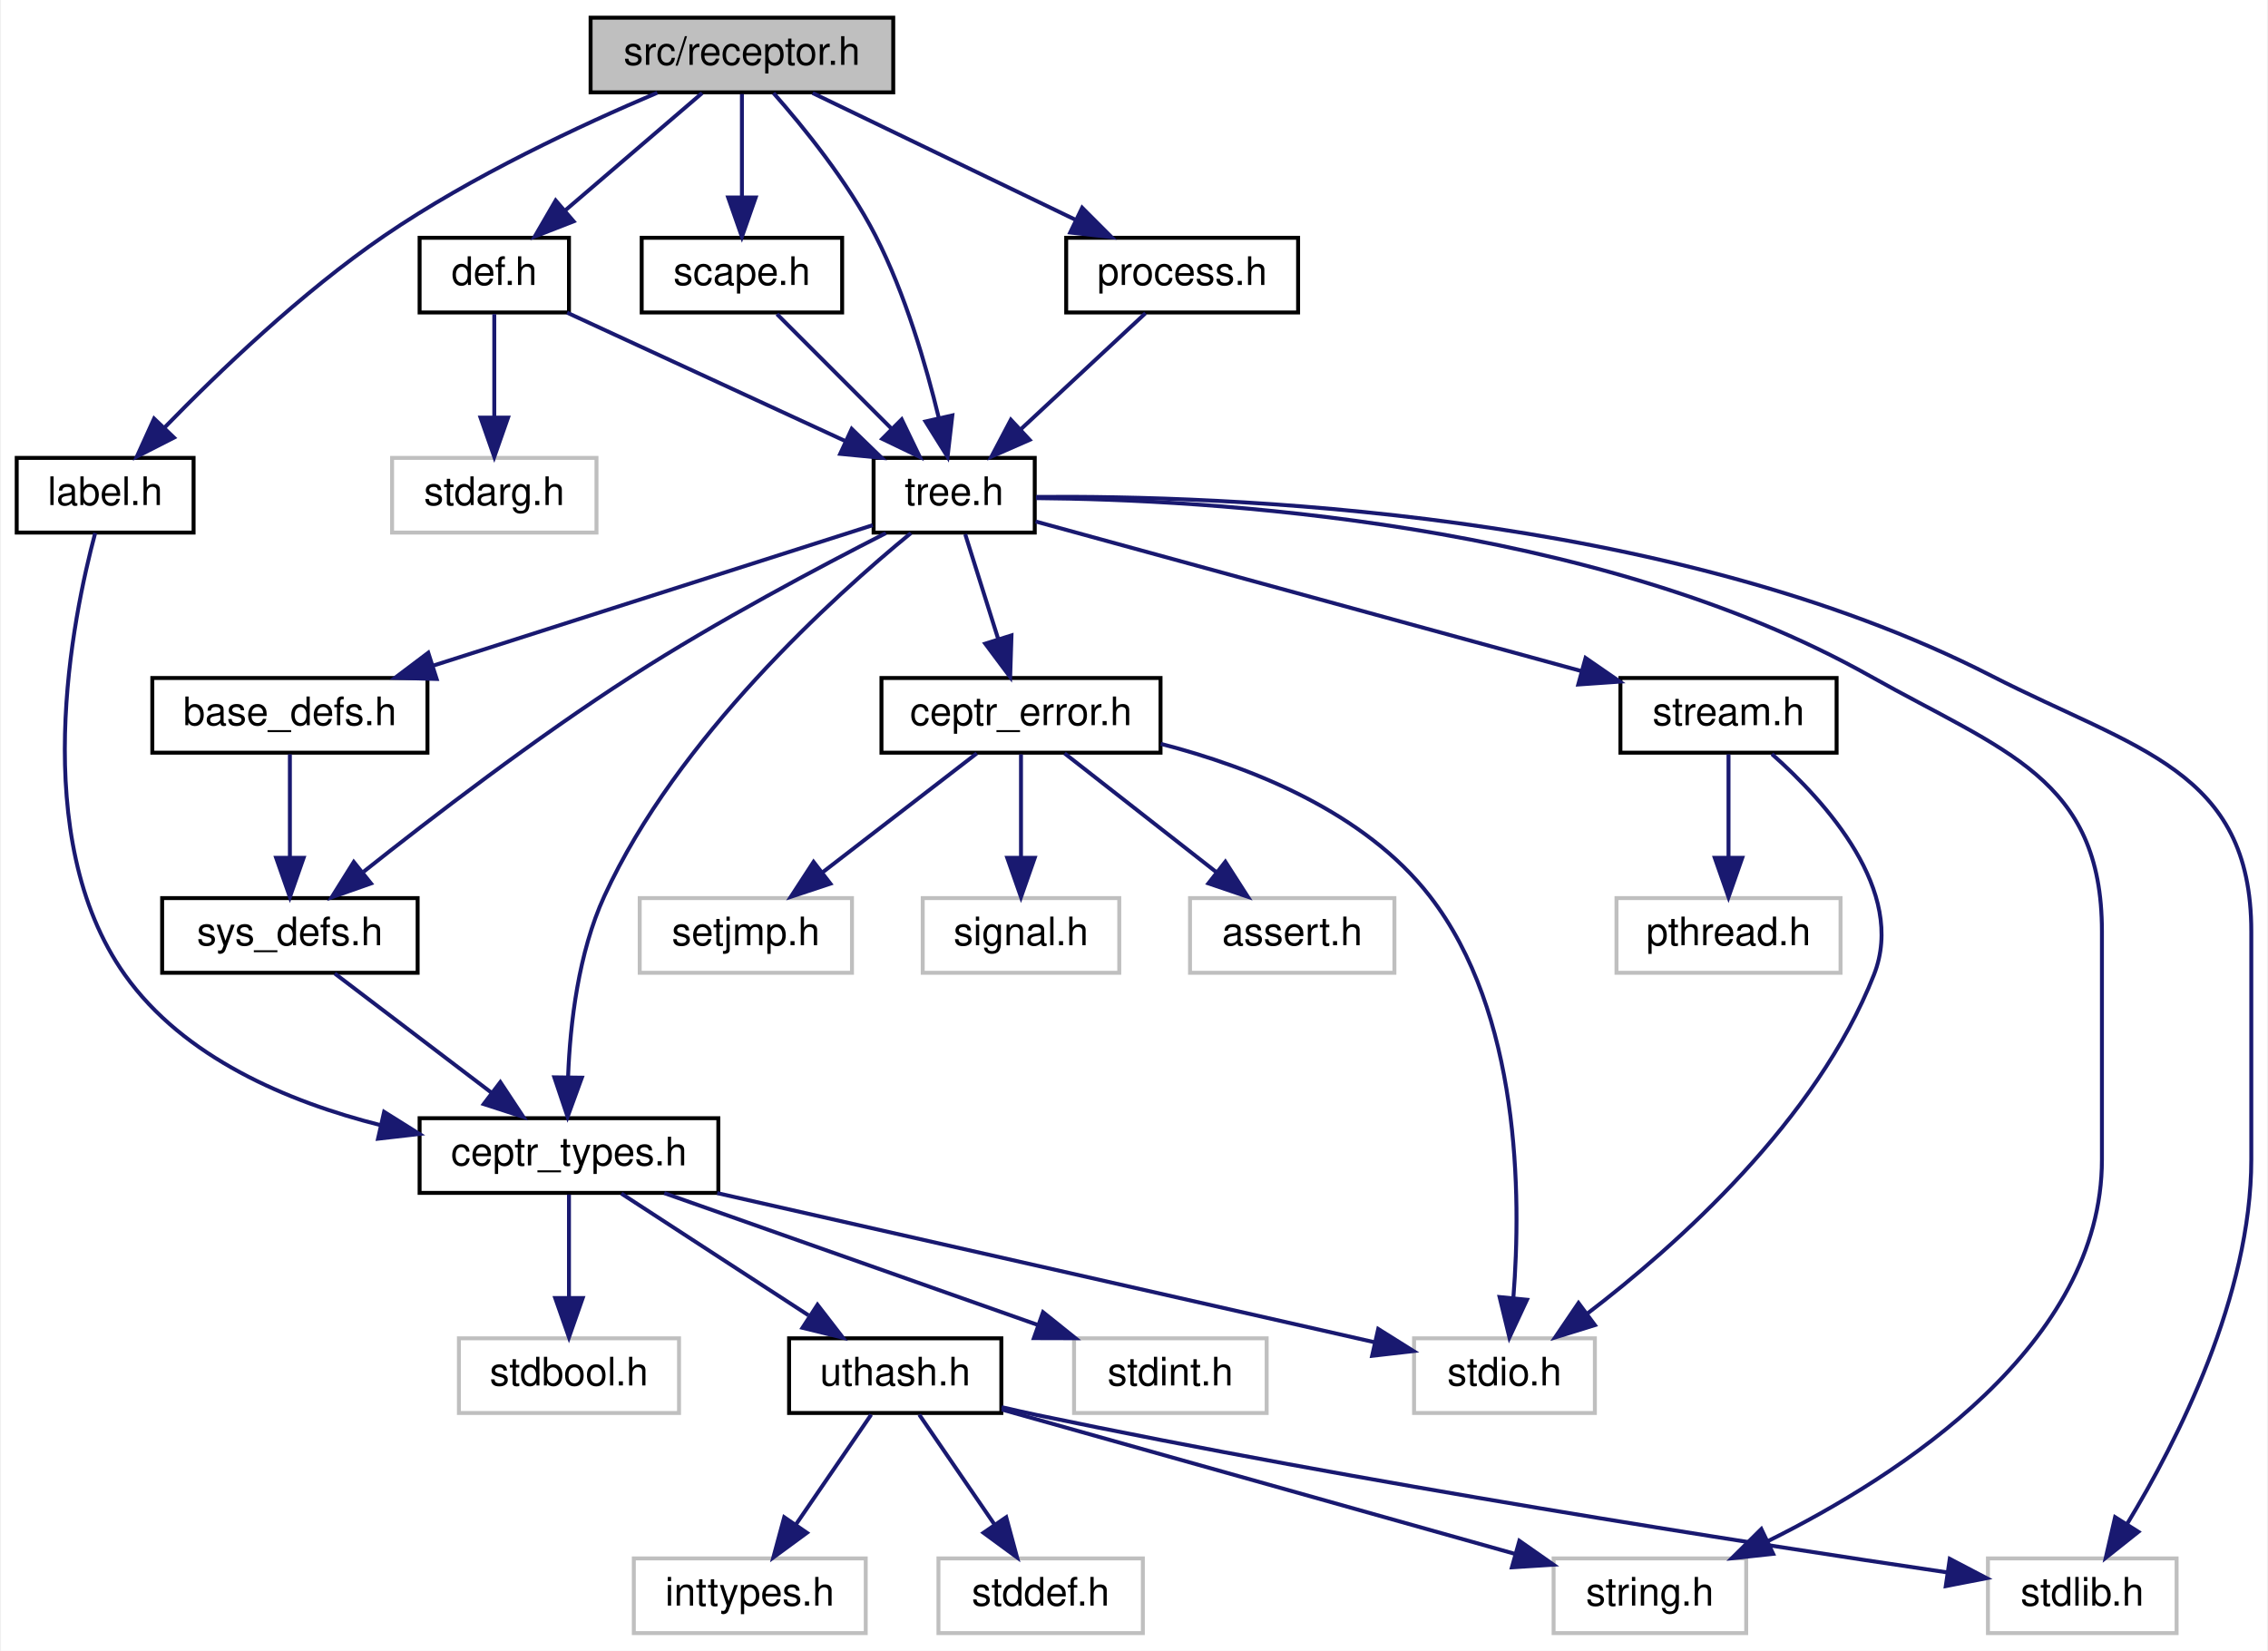
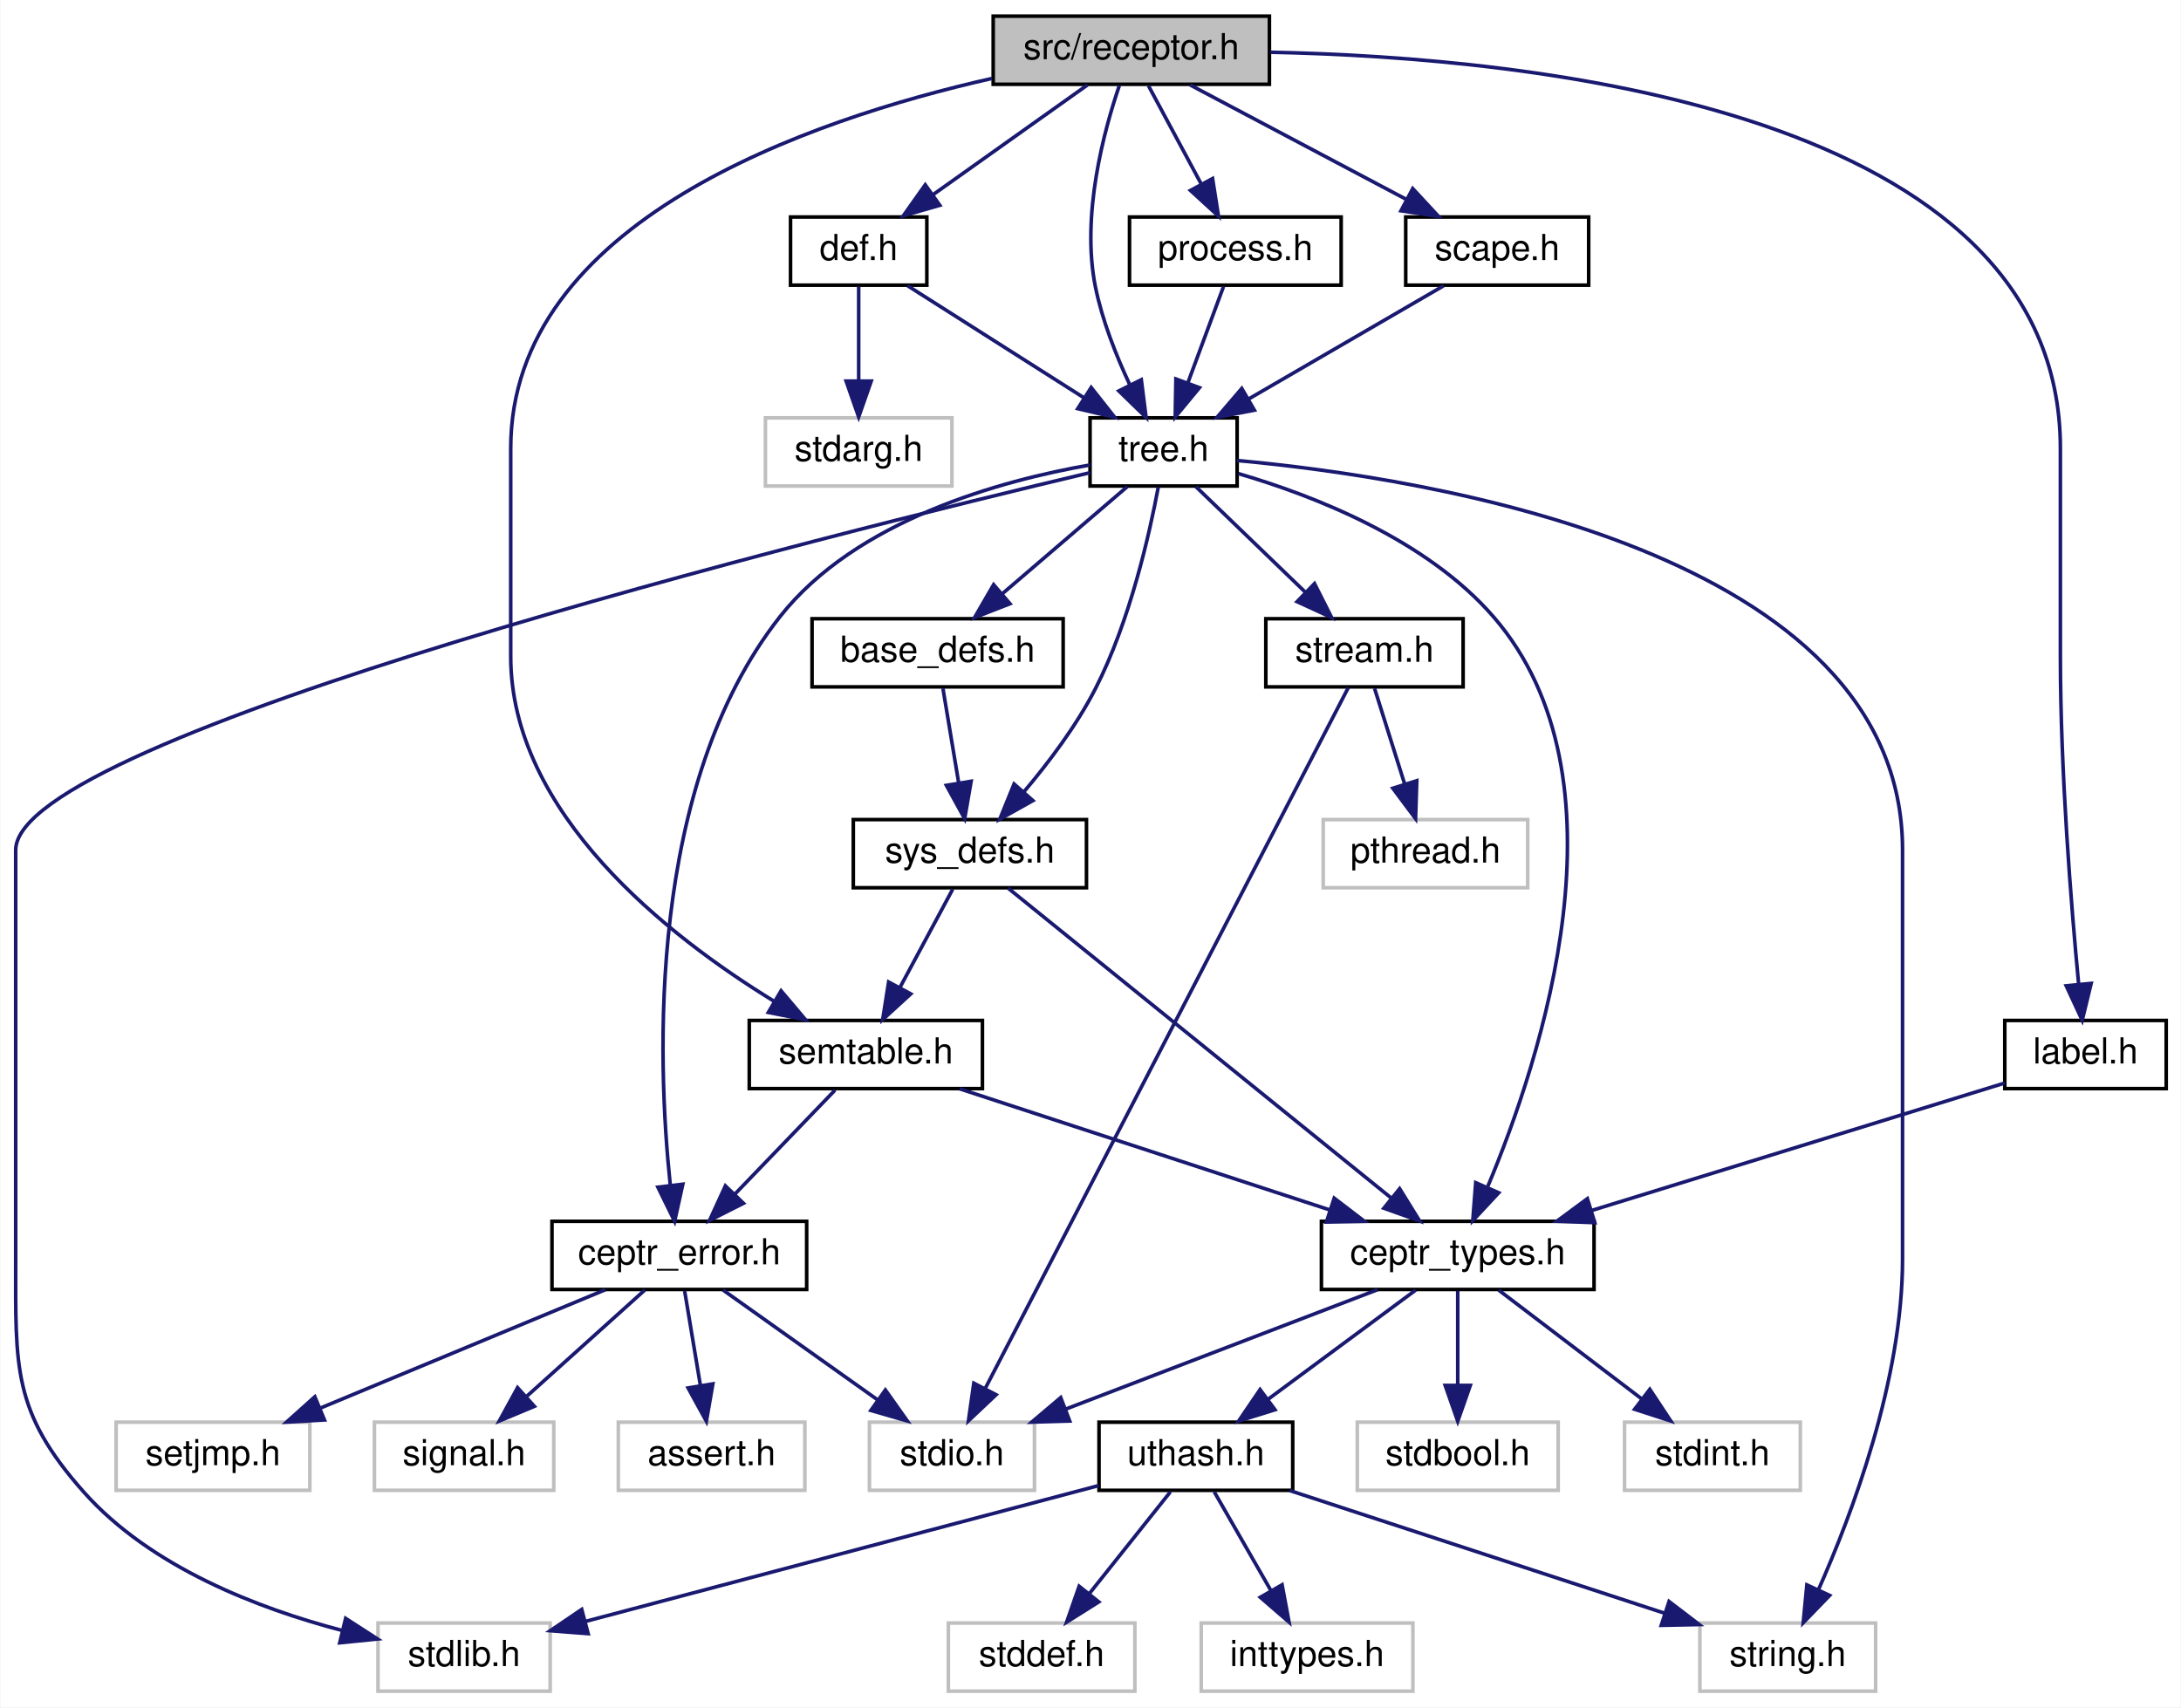
- <svg xmlns="http://www.w3.org/2000/svg" xmlns:xlink="http://www.w3.org/1999/xlink" width="577pt" height="420pt" viewBox="0.00 0.00 576.50 420.00">
-   <g id="graph0" class="graph" transform="scale(1 1) rotate(0) translate(4 416)">
-     <polygon fill="white" stroke="none" points="-4,4 -4,-416 572.5,-416 572.5,4 -4,4" />
+ <svg xmlns="http://www.w3.org/2000/svg" xmlns:xlink="http://www.w3.org/1999/xlink" width="608pt" height="476pt" viewBox="0.00 0.00 607.75 476.00">
+   <g id="graph0" class="graph" transform="scale(1 1) rotate(0) translate(4 472)">
+     <polygon fill="white" stroke="none" points="-4,4 -4,-472 603.75,-472 603.75,4 -4,4" />
    <g id="node1" class="node">
-       <polygon fill="#bfbfbf" stroke="black" points="146,-392.5 146,-411.5 223,-411.5 223,-392.5 146,-392.5" />
-       <text text-anchor="middle" x="184.5" y="-399.5" font-family="Helvetica,sans-Serif" font-size="10.00">src/receptor.h</text>
+       <polygon fill="#bfbfbf" stroke="black" points="272.75,-448.5 272.75,-467.5 349.75,-467.5 349.75,-448.5 272.75,-448.5" />
+       <text text-anchor="middle" x="311.25" y="-455.5" font-family="Helvetica,sans-Serif" font-size="10.00">src/receptor.h</text>
    </g>
    <g id="node2" class="node">
      <g id="a_node2">
+         <a xlink:href="semtable_8h.html" target="_top" xlink:title="header file for table for coordinating meaning across a vmhost ">
+           <polygon fill="white" stroke="black" points="204.75,-168.5 204.75,-187.5 269.75,-187.5 269.75,-168.5 204.75,-168.5" />
+           <text text-anchor="middle" x="237.25" y="-175.5" font-family="Helvetica,sans-Serif" font-size="10.00">semtable.h</text>
+         </a>
+       </g>
+     </g>
+     <g id="edge1" class="edge">
+       <path fill="none" stroke="midnightblue" d="M272.426,-450.135C221.419,-438.627 138.25,-410.176 138.25,-347 138.25,-347 138.25,-347 138.25,-289 138.25,-245.183 182.186,-210.928 211.52,-192.941" />
+       <polygon fill="midnightblue" stroke="midnightblue" points="213.613,-195.77 220.456,-187.682 210.063,-189.738 213.613,-195.77" />
+     </g>
+     <g id="node16" class="node">
+       <g id="a_node16">
        <a xlink:href="tree_8h.html" target="_top" xlink:title="semantic trees header file ">
-           <polygon fill="white" stroke="black" points="218,-280.5 218,-299.5 259,-299.5 259,-280.5 218,-280.5" />
-           <text text-anchor="middle" x="238.5" y="-287.5" font-family="Helvetica,sans-Serif" font-size="10.00">tree.h</text>
-         </a>
-       </g>
-     </g>
-     <g id="edge1" class="edge">
-       <path fill="none" stroke="midnightblue" d="M192.536,-392.321C200.155,-383.687 211.455,-369.774 218.5,-356 226.06,-341.218 231.35,-323.062 234.582,-309.7" />
-       <polygon fill="midnightblue" stroke="midnightblue" points="238.033,-310.307 236.817,-299.782 231.204,-308.768 238.033,-310.307" />
-     </g>
-     <g id="node20" class="node">
-       <g id="a_node20">
+           <polygon fill="white" stroke="black" points="299.75,-336.5 299.75,-355.5 340.75,-355.5 340.75,-336.5 299.75,-336.5" />
+           <text text-anchor="middle" x="320.25" y="-343.5" font-family="Helvetica,sans-Serif" font-size="10.00">tree.h</text>
+         </a>
+       </g>
+     </g>
+     <g id="edge16" class="edge">
+       <path fill="none" stroke="midnightblue" d="M307.908,-448.122C303.627,-435.563 297.217,-411.919 301.25,-392 303.143,-382.649 307.042,-372.827 310.818,-364.753" />
+       <polygon fill="midnightblue" stroke="midnightblue" points="314.038,-366.138 315.374,-355.628 307.775,-363.011 314.038,-366.138" />
+     </g>
+     <g id="node21" class="node">
+       <g id="a_node21">
        <a xlink:href="def_8h.html" target="_top" xlink:title="header file for symbol and structure definition functions ">
-           <polygon fill="white" stroke="black" points="102.5,-336.5 102.5,-355.5 140.5,-355.5 140.5,-336.5 102.5,-336.5" />
-           <text text-anchor="middle" x="121.5" y="-343.5" font-family="Helvetica,sans-Serif" font-size="10.00">def.h</text>
-         </a>
-       </g>
-     </g>
-     <g id="edge25" class="edge">
-       <path fill="none" stroke="midnightblue" d="M174.378,-392.324C164.974,-384.263 150.756,-372.077 139.431,-362.369" />
-       <polygon fill="midnightblue" stroke="midnightblue" points="141.677,-359.684 131.806,-355.834 137.121,-364.999 141.677,-359.684" />
-     </g>
-     <g id="node22" class="node">
-       <g id="a_node22">
-         <a xlink:href="label_8h.html" target="_top" xlink:title="Label tables map human readable text strings to parts of semantic trees. ">
-           <polygon fill="white" stroke="black" points="0,-280.5 0,-299.5 45,-299.5 45,-280.5 0,-280.5" />
-           <text text-anchor="middle" x="22.5" y="-287.5" font-family="Helvetica,sans-Serif" font-size="10.00">label.h</text>
-         </a>
-       </g>
-     </g>
-     <g id="edge28" class="edge">
-       <path fill="none" stroke="midnightblue" d="M162.967,-392.405C143.91,-384.331 115.752,-371.232 93.5,-356 72.519,-341.638 51.4,-321.389 37.716,-307.323" />
-       <polygon fill="midnightblue" stroke="midnightblue" points="40.014,-304.662 30.576,-299.847 34.952,-309.496 40.014,-304.662" />
+           <polygon fill="white" stroke="black" points="216.25,-392.5 216.25,-411.5 254.25,-411.5 254.25,-392.5 216.25,-392.5" />
+           <text text-anchor="middle" x="235.25" y="-399.5" font-family="Helvetica,sans-Serif" font-size="10.00">def.h</text>
+         </a>
+       </g>
+     </g>
+     <g id="edge29" class="edge">
+       <path fill="none" stroke="midnightblue" d="M299.039,-448.324C287.474,-440.107 269.875,-427.602 256.089,-417.807" />
+       <polygon fill="midnightblue" stroke="midnightblue" points="257.862,-414.773 247.683,-411.834 253.808,-420.479 257.862,-414.773" />
    </g>
    <g id="node23" class="node">
      <g id="a_node23">
-         <a xlink:href="process_8h.html" target="_top" xlink:title="processing header files ">
-           <polygon fill="white" stroke="black" points="267,-336.5 267,-355.5 326,-355.5 326,-336.5 267,-336.5" />
-           <text text-anchor="middle" x="296.5" y="-343.5" font-family="Helvetica,sans-Serif" font-size="10.00">process.h</text>
-         </a>
-       </g>
-     </g>
-     <g id="edge30" class="edge">
-       <path fill="none" stroke="midnightblue" d="M202.495,-392.324C220.538,-383.625 248.547,-370.12 269.303,-360.113" />
-       <polygon fill="midnightblue" stroke="midnightblue" points="271.062,-363.15 278.55,-355.655 268.022,-356.845 271.062,-363.15" />
+         <a xlink:href="label_8h.html" target="_top" xlink:title="Label tables map human readable text strings to parts of semantic trees. ">
+           <polygon fill="white" stroke="black" points="554.75,-168.5 554.75,-187.5 599.75,-187.5 599.75,-168.5 554.75,-168.5" />
+           <text text-anchor="middle" x="577.25" y="-175.5" font-family="Helvetica,sans-Serif" font-size="10.00">label.h</text>
+         </a>
+       </g>
+     </g>
+     <g id="edge32" class="edge">
+       <path fill="none" stroke="midnightblue" d="M350.025,-457.435C422.277,-456.003 570.25,-441.53 570.25,-347 570.25,-347 570.25,-347 570.25,-289 570.25,-256.883 573.259,-219.598 575.331,-197.726" />
+       <polygon fill="midnightblue" stroke="midnightblue" points="578.837,-197.841 576.335,-187.546 571.871,-197.154 578.837,-197.841" />
    </g>
    <g id="node24" class="node">
      <g id="a_node24">
+         <a xlink:href="process_8h.html" target="_top" xlink:title="processing header files ">
+           <polygon fill="white" stroke="black" points="310.75,-392.5 310.75,-411.5 369.75,-411.5 369.75,-392.5 310.75,-392.5" />
+           <text text-anchor="middle" x="340.25" y="-399.5" font-family="Helvetica,sans-Serif" font-size="10.00">process.h</text>
+         </a>
+       </g>
+     </g>
+     <g id="edge34" class="edge">
+       <path fill="none" stroke="midnightblue" d="M316.039,-448.083C320.009,-440.691 325.775,-429.953 330.685,-420.811" />
+       <polygon fill="midnightblue" stroke="midnightblue" points="333.903,-422.217 335.551,-411.751 327.736,-418.905 333.903,-422.217" />
+     </g>
+     <g id="node25" class="node">
+       <g id="a_node25">
        <a xlink:href="scape_8h.html" target="_top" xlink:title="scape header files ">
-           <polygon fill="white" stroke="black" points="159,-336.5 159,-355.5 210,-355.5 210,-336.5 159,-336.5" />
-           <text text-anchor="middle" x="184.5" y="-343.5" font-family="Helvetica,sans-Serif" font-size="10.00">scape.h</text>
-         </a>
-       </g>
-     </g>
-     <g id="edge32" class="edge">
-       <path fill="none" stroke="midnightblue" d="M184.5,-392.083C184.5,-385.006 184.5,-374.861 184.5,-365.986" />
-       <polygon fill="midnightblue" stroke="midnightblue" points="188,-365.751 184.5,-355.751 181,-365.751 188,-365.751" />
+           <polygon fill="white" stroke="black" points="387.75,-392.5 387.75,-411.5 438.75,-411.5 438.75,-392.5 387.75,-392.5" />
+           <text text-anchor="middle" x="413.25" y="-399.5" font-family="Helvetica,sans-Serif" font-size="10.00">scape.h</text>
+         </a>
+       </g>
+     </g>
+     <g id="edge36" class="edge">
+       <path fill="none" stroke="midnightblue" d="M327.638,-448.324C343.921,-439.703 369.118,-426.364 387.966,-416.386" />
+       <polygon fill="midnightblue" stroke="midnightblue" points="389.703,-419.427 396.903,-411.655 386.427,-413.24 389.703,-419.427" />
    </g>
    <g id="node3" class="node">
-       <polygon fill="white" stroke="#bfbfbf" points="391,-0.5 391,-19.5 440,-19.5 440,-0.5 391,-0.5" />
-       <text text-anchor="middle" x="415.5" y="-7.5" font-family="Helvetica,sans-Serif" font-size="10.00">string.h</text>
+       <g id="a_node3">
+         <a xlink:href="ceptr__types_8h_source.html" target="_top" xlink:title="ceptr_types.h">
+           <polygon fill="white" stroke="black" points="364.25,-112.5 364.25,-131.5 440.25,-131.5 440.25,-112.5 364.25,-112.5" />
+           <text text-anchor="middle" x="402.25" y="-119.5" font-family="Helvetica,sans-Serif" font-size="10.00">ceptr_types.h</text>
+         </a>
+       </g>
    </g>
    <g id="edge2" class="edge">
-       <path fill="none" stroke="midnightblue" d="M259.299,-289.265C301.927,-288.931 401.116,-283.58 471.5,-244 505.507,-224.877 530.5,-218.015 530.5,-179 530.5,-179 530.5,-179 530.5,-121 530.5,-73.901 479.505,-40.752 445.431,-23.859" />
-       <polygon fill="midnightblue" stroke="midnightblue" points="446.859,-20.663 436.326,-19.527 443.852,-26.984 446.859,-20.663" />
+       <path fill="none" stroke="midnightblue" d="M263.395,-168.444C291.274,-159.32 335.599,-144.813 366.65,-134.651" />
+       <polygon fill="midnightblue" stroke="midnightblue" points="367.812,-137.953 376.228,-131.516 365.635,-131.3 367.812,-137.953" />
+     </g>
+     <g id="node12" class="node">
+       <g id="a_node12">
+         <a xlink:href="ceptr__error_8h_source.html" target="_top" xlink:title="ceptr_error.h">
+           <polygon fill="white" stroke="black" points="149.75,-112.5 149.75,-131.5 220.75,-131.5 220.75,-112.5 149.75,-112.5" />
+           <text text-anchor="middle" x="185.25" y="-119.5" font-family="Helvetica,sans-Serif" font-size="10.00">ceptr_error.h</text>
+         </a>
+       </g>
+     </g>
+     <g id="edge11" class="edge">
+       <path fill="none" stroke="midnightblue" d="M228.663,-168.083C221.091,-160.22 209.872,-148.569 200.736,-139.081" />
+       <polygon fill="midnightblue" stroke="midnightblue" points="203.135,-136.527 193.677,-131.751 198.092,-141.382 203.135,-136.527" />
    </g>
    <g id="node4" class="node">
-       <polygon fill="white" stroke="#bfbfbf" points="501.5,-0.5 501.5,-19.5 549.5,-19.5 549.5,-0.5 501.5,-0.5" />
-       <text text-anchor="middle" x="525.5" y="-7.5" font-family="Helvetica,sans-Serif" font-size="10.00">stdlib.h</text>
+       <polygon fill="white" stroke="#bfbfbf" points="448.75,-56.5 448.75,-75.5 497.75,-75.5 497.75,-56.5 448.75,-56.5" />
+       <text text-anchor="middle" x="473.25" y="-63.5" font-family="Helvetica,sans-Serif" font-size="10.00">stdint.h</text>
    </g>
    <g id="edge3" class="edge">
-       <path fill="none" stroke="midnightblue" d="M259.338,-289.57C305.73,-289.992 419.94,-286.281 502.5,-244 539.145,-225.233 568.5,-220.171 568.5,-179 568.5,-179 568.5,-179 568.5,-121 568.5,-86.306 549.715,-49.42 536.977,-28.396" />
-       <polygon fill="midnightblue" stroke="midnightblue" points="539.772,-26.266 531.479,-19.672 533.85,-29.998 539.772,-26.266" />
+       <path fill="none" stroke="midnightblue" d="M413.658,-112.324C424.359,-104.185 440.591,-91.84 453.413,-82.087" />
+       <polygon fill="midnightblue" stroke="midnightblue" points="455.795,-84.673 461.635,-75.834 451.557,-79.102 455.795,-84.673" />
    </g>
    <g id="node5" class="node">
-       <g id="a_node5">
-         <a xlink:href="ceptr__error_8h_source.html" target="_top" xlink:title="ceptr_error.h">
-           <polygon fill="white" stroke="black" points="220,-224.5 220,-243.5 291,-243.5 291,-224.5 220,-224.5" />
-           <text text-anchor="middle" x="255.5" y="-231.5" font-family="Helvetica,sans-Serif" font-size="10.00">ceptr_error.h</text>
-         </a>
-       </g>
+       <polygon fill="white" stroke="#bfbfbf" points="238.25,-56.5 238.25,-75.5 284.25,-75.5 284.25,-56.5 238.25,-56.5" />
+       <text text-anchor="middle" x="261.25" y="-63.5" font-family="Helvetica,sans-Serif" font-size="10.00">stdio.h</text>
    </g>
    <g id="edge4" class="edge">
-       <path fill="none" stroke="midnightblue" d="M241.307,-280.083C243.585,-272.849 246.871,-262.409 249.708,-253.397" />
-       <polygon fill="midnightblue" stroke="midnightblue" points="253.081,-254.341 252.745,-243.751 246.404,-252.239 253.081,-254.341" />
+       <path fill="none" stroke="midnightblue" d="M379.908,-112.444C356.497,-103.478 319.515,-89.314 293.061,-79.183" />
+       <polygon fill="midnightblue" stroke="midnightblue" points="294.078,-75.825 283.488,-75.516 291.574,-82.362 294.078,-75.825" />
+     </g>
+     <g id="node6" class="node">
+       <g id="a_node6">
+         <a xlink:href="uthash_8h_source.html" target="_top" xlink:title="uthash.h">
+           <polygon fill="white" stroke="black" points="302.25,-56.5 302.25,-75.5 356.25,-75.5 356.25,-56.5 302.25,-56.5" />
+           <text text-anchor="middle" x="329.25" y="-63.5" font-family="Helvetica,sans-Serif" font-size="10.00">uthash.h</text>
+         </a>
+       </g>
+     </g>
+     <g id="edge5" class="edge">
+       <path fill="none" stroke="midnightblue" d="M390.521,-112.324C379.413,-104.107 362.508,-91.602 349.267,-81.807" />
+       <polygon fill="midnightblue" stroke="midnightblue" points="351.313,-78.967 341.192,-75.834 347.15,-84.595 351.313,-78.967" />
+     </g>
+     <g id="node11" class="node">
+       <polygon fill="white" stroke="#bfbfbf" points="374.25,-56.5 374.25,-75.5 430.25,-75.5 430.25,-56.5 374.25,-56.5" />
+       <text text-anchor="middle" x="402.25" y="-63.5" font-family="Helvetica,sans-Serif" font-size="10.00">stdbool.h</text>
+     </g>
+     <g id="edge10" class="edge">
+       <path fill="none" stroke="midnightblue" d="M402.25,-112.083C402.25,-105.006 402.25,-94.861 402.25,-85.987" />
+       <polygon fill="midnightblue" stroke="midnightblue" points="405.75,-85.751 402.25,-75.751 398.75,-85.751 405.75,-85.751" />
+     </g>
+     <g id="node7" class="node">
+       <polygon fill="white" stroke="#bfbfbf" points="469.75,-0.5 469.75,-19.5 518.75,-19.5 518.75,-0.5 469.75,-0.5" />
+       <text text-anchor="middle" x="494.25" y="-7.5" font-family="Helvetica,sans-Serif" font-size="10.00">string.h</text>
+     </g>
+     <g id="edge6" class="edge">
+       <path fill="none" stroke="midnightblue" d="M355.395,-56.444C383.684,-47.185 428.906,-32.385 460.011,-22.205" />
+       <polygon fill="midnightblue" stroke="midnightblue" points="461.16,-25.512 469.575,-19.076 458.983,-18.86 461.16,-25.512" />
+     </g>
+     <g id="node8" class="node">
+       <polygon fill="white" stroke="#bfbfbf" points="260.25,-0.5 260.25,-19.5 312.25,-19.5 312.25,-0.5 260.25,-0.5" />
+       <text text-anchor="middle" x="286.25" y="-7.5" font-family="Helvetica,sans-Serif" font-size="10.00">stddef.h</text>
+     </g>
+     <g id="edge7" class="edge">
+       <path fill="none" stroke="midnightblue" d="M322.15,-56.083C316.013,-48.377 306.98,-37.033 299.511,-27.653" />
+       <polygon fill="midnightblue" stroke="midnightblue" points="302.186,-25.394 293.219,-19.751 296.71,-29.754 302.186,-25.394" />
+     </g>
+     <g id="node9" class="node">
+       <polygon fill="white" stroke="#bfbfbf" points="101.25,-0.5 101.25,-19.5 149.25,-19.5 149.25,-0.5 101.25,-0.5" />
+       <text text-anchor="middle" x="125.25" y="-7.5" font-family="Helvetica,sans-Serif" font-size="10.00">stdlib.h</text>
+     </g>
+     <g id="edge8" class="edge">
+       <path fill="none" stroke="midnightblue" d="M302.161,-57.829C265.27,-48.064 199.244,-30.587 159.124,-19.967" />
+       <polygon fill="midnightblue" stroke="midnightblue" points="159.835,-16.534 149.272,-17.359 158.043,-23.301 159.835,-16.534" />
    </g>
    <g id="node10" class="node">
-       <g id="a_node10">
-         <a xlink:href="sys__defs_8h.html" target="_top" xlink:title="Defines types and vars for system defined semantics. ">
-           <polygon fill="white" stroke="black" points="37,-168.5 37,-187.5 102,-187.5 102,-168.5 37,-168.5" />
-           <text text-anchor="middle" x="69.5" y="-175.5" font-family="Helvetica,sans-Serif" font-size="10.00">sys_defs.h</text>
-         </a>
-       </g>
+       <polygon fill="white" stroke="#bfbfbf" points="330.75,-0.5 330.75,-19.5 389.75,-19.5 389.75,-0.5 330.75,-0.5" />
+       <text text-anchor="middle" x="360.25" y="-7.5" font-family="Helvetica,sans-Serif" font-size="10.00">inttypes.h</text>
    </g>
    <g id="edge9" class="edge">
-       <path fill="none" stroke="midnightblue" d="M221.136,-280.369C204.255,-271.771 178.076,-257.884 156.5,-244 132.062,-228.274 105.514,-207.922 88.255,-194.215" />
-       <polygon fill="midnightblue" stroke="midnightblue" points="90.13,-191.233 80.137,-187.713 85.754,-196.696 90.13,-191.233" />
-     </g>
-     <g id="node11" class="node">
-       <g id="a_node11">
-         <a xlink:href="ceptr__types_8h_source.html" target="_top" xlink:title="ceptr_types.h">
-           <polygon fill="white" stroke="black" points="102.5,-112.5 102.5,-131.5 178.5,-131.5 178.5,-112.5 102.5,-112.5" />
-           <text text-anchor="middle" x="140.5" y="-119.5" font-family="Helvetica,sans-Serif" font-size="10.00">ceptr_types.h</text>
-         </a>
-       </g>
-     </g>
-     <g id="edge21" class="edge">
-       <path fill="none" stroke="midnightblue" d="M227.494,-280.37C208.069,-264.448 168.009,-228.364 149.5,-188 142.889,-173.583 140.807,-155.623 140.283,-142.238" />
-       <polygon fill="midnightblue" stroke="midnightblue" points="143.778,-141.81 140.149,-131.856 136.778,-141.901 143.778,-141.81" />
+       <path fill="none" stroke="midnightblue" d="M334.369,-56.083C338.658,-48.613 344.908,-37.724 350.192,-28.52" />
+       <polygon fill="midnightblue" stroke="midnightblue" points="353.283,-30.166 355.226,-19.751 347.212,-26.681 353.283,-30.166" />
+     </g>
+     <g id="edge12" class="edge">
+       <path fill="none" stroke="midnightblue" d="M197.461,-112.324C209.026,-104.107 226.626,-91.602 240.411,-81.807" />
+       <polygon fill="midnightblue" stroke="midnightblue" points="242.693,-84.479 248.817,-75.834 238.638,-78.773 242.693,-84.479" />
+     </g>
+     <g id="node13" class="node">
+       <polygon fill="white" stroke="#bfbfbf" points="100.25,-56.5 100.25,-75.5 150.25,-75.5 150.25,-56.5 100.25,-56.5" />
+       <text text-anchor="middle" x="125.25" y="-63.5" font-family="Helvetica,sans-Serif" font-size="10.00">signal.h</text>
+     </g>
+     <g id="edge13" class="edge">
+       <path fill="none" stroke="midnightblue" d="M175.61,-112.324C166.741,-104.341 153.375,-92.313 142.642,-82.653" />
+       <polygon fill="midnightblue" stroke="midnightblue" points="144.84,-79.922 135.066,-75.834 140.157,-85.125 144.84,-79.922" />
+     </g>
+     <g id="node14" class="node">
+       <polygon fill="white" stroke="#bfbfbf" points="168.25,-56.5 168.25,-75.5 220.25,-75.5 220.25,-56.5 168.25,-56.5" />
+       <text text-anchor="middle" x="194.25" y="-63.5" font-family="Helvetica,sans-Serif" font-size="10.00">assert.h</text>
+     </g>
+     <g id="edge14" class="edge">
+       <path fill="none" stroke="midnightblue" d="M186.736,-112.083C187.929,-104.927 189.644,-94.635 191.135,-85.691" />
+       <polygon fill="midnightblue" stroke="midnightblue" points="194.6,-86.19 192.792,-75.751 187.695,-85.04 194.6,-86.19" />
+     </g>
+     <g id="node15" class="node">
+       <polygon fill="white" stroke="#bfbfbf" points="28.25,-56.5 28.25,-75.5 82.25,-75.5 82.25,-56.5 28.25,-56.5" />
+       <text text-anchor="middle" x="55.25" y="-63.5" font-family="Helvetica,sans-Serif" font-size="10.00">setjmp.h</text>
+     </g>
+     <g id="edge15" class="edge">
+       <path fill="none" stroke="midnightblue" d="M164.651,-112.444C143.257,-103.557 109.569,-89.563 85.226,-79.451" />
+       <polygon fill="midnightblue" stroke="midnightblue" points="86.33,-76.12 75.753,-75.516 83.645,-82.585 86.33,-76.12" />
+     </g>
+     <g id="edge25" class="edge">
+       <path fill="none" stroke="midnightblue" d="M341.115,-339.951C361.958,-333.863 393.516,-321.645 412.25,-300 451.314,-254.867 425.452,-176.535 410.616,-141.207" />
+       <polygon fill="midnightblue" stroke="midnightblue" points="413.672,-139.46 406.45,-131.708 407.261,-142.272 413.672,-139.46" />
+     </g>
+     <g id="edge17" class="edge">
+       <path fill="none" stroke="midnightblue" d="M340.755,-343.609C392.861,-338.852 526.25,-318.519 526.25,-235 526.25,-235 526.25,-235 526.25,-121 526.25,-87.329 512.255,-50.085 502.776,-28.719" />
+       <polygon fill="midnightblue" stroke="midnightblue" points="505.932,-27.206 498.566,-19.592 499.576,-30.138 505.932,-27.206" />
+     </g>
+     <g id="edge18" class="edge">
+       <path fill="none" stroke="midnightblue" d="M299.746,-340.223C229.119,-323.486 0.25,-266.796 0.25,-235 0.25,-235 0.25,-235 0.25,-121 0.25,-90.902 -0.75,-78.491 19.25,-56 37.883,-35.048 67.913,-23.547 91.261,-17.43" />
+       <polygon fill="midnightblue" stroke="midnightblue" points="92.226,-20.798 101.129,-15.055 90.587,-13.992 92.226,-20.798" />
+     </g>
+     <g id="edge19" class="edge">
+       <path fill="none" stroke="midnightblue" d="M299.737,-342.373C275.131,-338.072 234.542,-327.096 213.25,-300 176.292,-252.967 179.054,-176.743 182.72,-141.704" />
+       <polygon fill="midnightblue" stroke="midnightblue" points="186.228,-141.847 183.942,-131.502 179.278,-141.015 186.228,-141.847" />
    </g>
    <g id="node17" class="node">
      <g id="a_node17">
-         <a xlink:href="base__defs_8h.html" target="_top" xlink:title="auto-generated system definitions ">
-           <polygon fill="white" stroke="black" points="34.5,-224.5 34.5,-243.5 104.5,-243.5 104.5,-224.5 34.5,-224.5" />
-           <text text-anchor="middle" x="69.5" y="-231.5" font-family="Helvetica,sans-Serif" font-size="10.00">base_defs.h</text>
-         </a>
-       </g>
-     </g>
-     <g id="edge19" class="edge">
-       <path fill="none" stroke="midnightblue" d="M217.777,-282.379C189.94,-273.484 140.027,-257.535 105.864,-246.619" />
-       <polygon fill="midnightblue" stroke="midnightblue" points="106.834,-243.255 96.244,-243.545 104.704,-249.923 106.834,-243.255" />
+         <a xlink:href="sys__defs_8h.html" target="_top" xlink:title="Defines types and vars for system defined semantics. ">
+           <polygon fill="white" stroke="black" points="233.75,-224.5 233.75,-243.5 298.75,-243.5 298.75,-224.5 233.75,-224.5" />
+           <text text-anchor="middle" x="266.25" y="-231.5" font-family="Helvetica,sans-Serif" font-size="10.00">sys_defs.h</text>
+         </a>
+       </g>
+     </g>
+     <g id="edge20" class="edge">
+       <path fill="none" stroke="midnightblue" d="M318.768,-336.197C316.364,-323.322 310.886,-298.842 301.25,-280 295.966,-269.667 288.179,-259.358 281.291,-251.219" />
+       <polygon fill="midnightblue" stroke="midnightblue" points="283.821,-248.797 274.58,-243.614 278.572,-253.428 283.821,-248.797" />
    </g>
    <g id="node18" class="node">
      <g id="a_node18">
+         <a xlink:href="base__defs_8h.html" target="_top" xlink:title="auto-generated system definitions ">
+           <polygon fill="white" stroke="black" points="222.25,-280.5 222.25,-299.5 292.25,-299.5 292.25,-280.5 222.25,-280.5" />
+           <text text-anchor="middle" x="257.25" y="-287.5" font-family="Helvetica,sans-Serif" font-size="10.00">base_defs.h</text>
+         </a>
+       </g>
+     </g>
+     <g id="edge23" class="edge">
+       <path fill="none" stroke="midnightblue" d="M310.128,-336.324C300.724,-328.263 286.506,-316.077 275.181,-306.369" />
+       <polygon fill="midnightblue" stroke="midnightblue" points="277.427,-303.684 267.556,-299.834 272.871,-308.999 277.427,-303.684" />
+     </g>
+     <g id="node19" class="node">
+       <g id="a_node19">
        <a xlink:href="stream_8h.html" target="_top" xlink:title="streams abstraction header file ">
-           <polygon fill="white" stroke="black" points="408,-224.5 408,-243.5 463,-243.5 463,-224.5 408,-224.5" />
-           <text text-anchor="middle" x="435.5" y="-231.5" font-family="Helvetica,sans-Serif" font-size="10.00">stream.h</text>
-         </a>
-       </g>
+           <polygon fill="white" stroke="black" points="348.75,-280.5 348.75,-299.5 403.75,-299.5 403.75,-280.5 348.75,-280.5" />
+           <text text-anchor="middle" x="376.25" y="-287.5" font-family="Helvetica,sans-Serif" font-size="10.00">stream.h</text>
+         </a>
+       </g>
+     </g>
+     <g id="edge26" class="edge">
+       <path fill="none" stroke="midnightblue" d="M329.248,-336.324C337.445,-328.42 349.756,-316.548 359.722,-306.938" />
+       <polygon fill="midnightblue" stroke="midnightblue" points="362.32,-309.295 367.089,-299.834 357.461,-304.256 362.32,-309.295" />
    </g>
    <g id="edge22" class="edge">
-       <path fill="none" stroke="midnightblue" d="M259.21,-283.323C292.156,-274.292 356.979,-256.524 398.173,-245.232" />
-       <polygon fill="midnightblue" stroke="midnightblue" points="399.13,-248.599 407.849,-242.579 397.28,-241.848 399.13,-248.599" />
-     </g>
-     <g id="node6" class="node">
-       <polygon fill="white" stroke="#bfbfbf" points="355.5,-56.5 355.5,-75.5 401.5,-75.5 401.5,-56.5 355.5,-56.5" />
-       <text text-anchor="middle" x="378.5" y="-63.5" font-family="Helvetica,sans-Serif" font-size="10.00">stdio.h</text>
-     </g>
-     <g id="edge5" class="edge">
-       <path fill="none" stroke="midnightblue" d="M291.073,-226.747C314.161,-220.78 342.934,-209.385 359.5,-188 382.537,-158.261 382.808,-111.842 380.777,-85.997" />
-       <polygon fill="midnightblue" stroke="midnightblue" points="384.226,-85.31 379.755,-75.704 377.26,-86.001 384.226,-85.31" />
-     </g>
-     <g id="node7" class="node">
-       <polygon fill="white" stroke="#bfbfbf" points="230.5,-168.5 230.5,-187.5 280.5,-187.5 280.5,-168.5 230.5,-168.5" />
-       <text text-anchor="middle" x="255.5" y="-175.5" font-family="Helvetica,sans-Serif" font-size="10.00">signal.h</text>
-     </g>
-     <g id="edge6" class="edge">
-       <path fill="none" stroke="midnightblue" d="M255.5,-224.083C255.5,-217.006 255.5,-206.861 255.5,-197.986" />
-       <polygon fill="midnightblue" stroke="midnightblue" points="259,-197.751 255.5,-187.751 252,-197.751 259,-197.751" />
-     </g>
-     <g id="node8" class="node">
-       <polygon fill="white" stroke="#bfbfbf" points="298.5,-168.5 298.5,-187.5 350.5,-187.5 350.5,-168.5 298.5,-168.5" />
-       <text text-anchor="middle" x="324.5" y="-175.5" font-family="Helvetica,sans-Serif" font-size="10.00">assert.h</text>
-     </g>
-     <g id="edge7" class="edge">
-       <path fill="none" stroke="midnightblue" d="M266.586,-224.324C276.986,-216.185 292.761,-203.839 305.222,-194.087" />
-       <polygon fill="midnightblue" stroke="midnightblue" points="307.494,-196.753 313.212,-187.834 303.18,-191.241 307.494,-196.753" />
-     </g>
-     <g id="node9" class="node">
-       <polygon fill="white" stroke="#bfbfbf" points="158.5,-168.5 158.5,-187.5 212.5,-187.5 212.5,-168.5 158.5,-168.5" />
-       <text text-anchor="middle" x="185.5" y="-175.5" font-family="Helvetica,sans-Serif" font-size="10.00">setjmp.h</text>
-     </g>
-     <g id="edge8" class="edge">
-       <path fill="none" stroke="midnightblue" d="M244.253,-224.324C233.703,-216.185 217.699,-203.839 205.058,-194.087" />
-       <polygon fill="midnightblue" stroke="midnightblue" points="207.007,-191.171 196.951,-187.834 202.731,-196.713 207.007,-191.171" />
-     </g>
-     <g id="edge10" class="edge">
-       <path fill="none" stroke="midnightblue" d="M80.907,-168.324C91.609,-160.185 107.841,-147.839 120.663,-138.087" />
-       <polygon fill="midnightblue" stroke="midnightblue" points="123.044,-140.673 128.885,-131.834 118.807,-135.102 123.044,-140.673" />
-     </g>
-     <g id="edge12" class="edge">
-       <path fill="none" stroke="midnightblue" d="M178.212,-112.444C224.323,-101.981 301.626,-84.442 345.487,-74.49" />
-       <polygon fill="midnightblue" stroke="midnightblue" points="346.381,-77.877 355.358,-72.251 344.832,-71.05 346.381,-77.877" />
-     </g>
-     <g id="node12" class="node">
-       <polygon fill="white" stroke="#bfbfbf" points="269,-56.5 269,-75.5 318,-75.5 318,-56.5 269,-56.5" />
-       <text text-anchor="middle" x="293.5" y="-63.5" font-family="Helvetica,sans-Serif" font-size="10.00">stdint.h</text>
-     </g>
-     <g id="edge11" class="edge">
-       <path fill="none" stroke="midnightblue" d="M164.743,-112.444C190.371,-103.399 230.985,-89.064 259.738,-78.916" />
-       <polygon fill="midnightblue" stroke="midnightblue" points="261.105,-82.145 269.37,-75.516 258.775,-75.544 261.105,-82.145" />
-     </g>
-     <g id="node13" class="node">
-       <g id="a_node13">
-         <a xlink:href="uthash_8h_source.html" target="_top" xlink:title="uthash.h">
-           <polygon fill="white" stroke="black" points="196.5,-56.5 196.5,-75.5 250.5,-75.5 250.5,-56.5 196.5,-56.5" />
-           <text text-anchor="middle" x="223.5" y="-63.5" font-family="Helvetica,sans-Serif" font-size="10.00">uthash.h</text>
-         </a>
-       </g>
-     </g>
-     <g id="edge13" class="edge">
-       <path fill="none" stroke="midnightblue" d="M153.835,-112.324C166.662,-103.979 186.285,-91.212 201.44,-81.352" />
-       <polygon fill="midnightblue" stroke="midnightblue" points="203.724,-84.042 210.198,-75.654 199.907,-78.174 203.724,-84.042" />
-     </g>
-     <g id="node16" class="node">
-       <polygon fill="white" stroke="#bfbfbf" points="112.5,-56.5 112.5,-75.5 168.5,-75.5 168.5,-56.5 112.5,-56.5" />
-       <text text-anchor="middle" x="140.5" y="-63.5" font-family="Helvetica,sans-Serif" font-size="10.00">stdbool.h</text>
-     </g>
-     <g id="edge18" class="edge">
-       <path fill="none" stroke="midnightblue" d="M140.5,-112.083C140.5,-105.006 140.5,-94.861 140.5,-85.987" />
-       <polygon fill="midnightblue" stroke="midnightblue" points="144,-85.751 140.5,-75.751 137,-85.751 144,-85.751" />
-     </g>
-     <g id="edge14" class="edge">
-       <path fill="none" stroke="midnightblue" d="M250.602,-57.378C284.806,-47.758 343.672,-31.202 381.038,-20.692" />
-       <polygon fill="midnightblue" stroke="midnightblue" points="382.289,-23.976 390.968,-17.9 380.394,-17.238 382.289,-23.976" />
-     </g>
-     <g id="edge16" class="edge">
-       <path fill="none" stroke="midnightblue" d="M250.575,-57.993C253.579,-57.286 256.599,-56.607 259.5,-56 342.103,-38.715 440.202,-23.469 491.062,-15.955" />
-       <polygon fill="midnightblue" stroke="midnightblue" points="491.79,-19.386 501.176,-14.471 490.773,-12.46 491.79,-19.386" />
-     </g>
-     <g id="node14" class="node">
-       <polygon fill="white" stroke="#bfbfbf" points="234.5,-0.5 234.5,-19.5 286.5,-19.5 286.5,-0.5 234.5,-0.5" />
-       <text text-anchor="middle" x="260.5" y="-7.5" font-family="Helvetica,sans-Serif" font-size="10.00">stddef.h</text>
-     </g>
-     <g id="edge15" class="edge">
-       <path fill="none" stroke="midnightblue" d="M229.61,-56.083C234.782,-48.534 242.346,-37.495 248.694,-28.23" />
-       <polygon fill="midnightblue" stroke="midnightblue" points="251.739,-29.979 254.504,-19.751 245.964,-26.022 251.739,-29.979" />
-     </g>
-     <g id="node15" class="node">
-       <polygon fill="white" stroke="#bfbfbf" points="157,-0.5 157,-19.5 216,-19.5 216,-0.5 157,-0.5" />
-       <text text-anchor="middle" x="186.5" y="-7.5" font-family="Helvetica,sans-Serif" font-size="10.00">inttypes.h</text>
-     </g>
-     <g id="edge17" class="edge">
-       <path fill="none" stroke="midnightblue" d="M217.39,-56.083C212.218,-48.534 204.654,-37.495 198.306,-28.23" />
-       <polygon fill="midnightblue" stroke="midnightblue" points="201.036,-26.022 192.496,-19.751 195.261,-29.979 201.036,-26.022" />
-     </g>
-     <g id="edge20" class="edge">
-       <path fill="none" stroke="midnightblue" d="M69.5,-224.083C69.5,-217.006 69.5,-206.861 69.5,-197.986" />
-       <polygon fill="midnightblue" stroke="midnightblue" points="73,-197.751 69.5,-187.751 66,-197.751 73,-197.751" />
-     </g>
-     <g id="edge23" class="edge">
-       <path fill="none" stroke="midnightblue" d="M446.532,-224.155C460.24,-212.015 480.865,-189.267 472.5,-168 457.883,-130.839 422.443,-99.248 399.497,-81.729" />
-       <polygon fill="midnightblue" stroke="midnightblue" points="401.504,-78.86 391.384,-75.722 397.338,-84.486 401.504,-78.86" />
-     </g>
-     <g id="node19" class="node">
-       <polygon fill="white" stroke="#bfbfbf" points="407,-168.5 407,-187.5 464,-187.5 464,-168.5 407,-168.5" />
-       <text text-anchor="middle" x="435.5" y="-175.5" font-family="Helvetica,sans-Serif" font-size="10.00">pthread.h</text>
+       <path fill="none" stroke="midnightblue" d="M261.461,-224.083C257.492,-216.691 251.725,-205.953 246.815,-196.811" />
+       <polygon fill="midnightblue" stroke="midnightblue" points="249.765,-194.905 241.95,-187.751 243.598,-198.217 249.765,-194.905" />
+     </g>
+     <g id="edge21" class="edge">
+       <path fill="none" stroke="midnightblue" d="M276.922,-224.368C299.962,-205.733 354.61,-161.532 383.539,-138.134" />
+       <polygon fill="midnightblue" stroke="midnightblue" points="386.054,-140.601 391.628,-131.591 381.652,-135.159 386.054,-140.601" />
    </g>
    <g id="edge24" class="edge">
-       <path fill="none" stroke="midnightblue" d="M435.5,-224.083C435.5,-217.006 435.5,-206.861 435.5,-197.986" />
-       <polygon fill="midnightblue" stroke="midnightblue" points="439,-197.751 435.5,-187.751 432,-197.751 439,-197.751" />
-     </g>
-     <g id="edge26" class="edge">
-       <path fill="none" stroke="midnightblue" d="M140.039,-336.444C159.123,-327.636 189.075,-313.812 210.936,-303.722" />
-       <polygon fill="midnightblue" stroke="midnightblue" points="212.435,-306.885 220.048,-299.516 209.501,-300.529 212.435,-306.885" />
-     </g>
-     <g id="node21" class="node">
-       <polygon fill="white" stroke="#bfbfbf" points="95.5,-280.5 95.5,-299.5 147.5,-299.5 147.5,-280.5 95.5,-280.5" />
-       <text text-anchor="middle" x="121.5" y="-287.5" font-family="Helvetica,sans-Serif" font-size="10.00">stdarg.h</text>
+       <path fill="none" stroke="midnightblue" d="M258.736,-280.083C259.929,-272.927 261.644,-262.635 263.135,-253.691" />
+       <polygon fill="midnightblue" stroke="midnightblue" points="266.6,-254.19 264.792,-243.751 259.695,-253.04 266.6,-254.19" />
    </g>
    <g id="edge27" class="edge">
-       <path fill="none" stroke="midnightblue" d="M121.5,-336.083C121.5,-329.006 121.5,-318.861 121.5,-309.986" />
-       <polygon fill="midnightblue" stroke="midnightblue" points="125,-309.751 121.5,-299.751 118,-309.751 125,-309.751" />
-     </g>
-     <g id="edge29" class="edge">
-       <path fill="none" stroke="midnightblue" d="M19.965,-280.382C14.25,-259.052 2.699,-202.993 27.5,-168 42.457,-146.895 68.975,-135.684 92.564,-129.731" />
-       <polygon fill="midnightblue" stroke="midnightblue" points="93.474,-133.114 102.452,-127.488 91.925,-126.287 93.474,-133.114" />
+       <path fill="none" stroke="midnightblue" d="M371.742,-280.297C354.678,-247.356 293.832,-129.898 270.474,-84.805" />
+       <polygon fill="midnightblue" stroke="midnightblue" points="273.56,-83.153 265.852,-75.884 267.344,-86.373 273.56,-83.153" />
+     </g>
+     <g id="node20" class="node">
+       <polygon fill="white" stroke="#bfbfbf" points="364.75,-224.5 364.75,-243.5 421.75,-243.5 421.75,-224.5 364.75,-224.5" />
+       <text text-anchor="middle" x="393.25" y="-231.5" font-family="Helvetica,sans-Serif" font-size="10.00">pthread.h</text>
+     </g>
+     <g id="edge28" class="edge">
+       <path fill="none" stroke="midnightblue" d="M379.057,-280.083C381.335,-272.849 384.622,-262.409 387.459,-253.397" />
+       <polygon fill="midnightblue" stroke="midnightblue" points="390.831,-254.341 390.495,-243.751 384.154,-252.239 390.831,-254.341" />
+     </g>
+     <g id="edge30" class="edge">
+       <path fill="none" stroke="midnightblue" d="M248.907,-392.324C262.166,-383.9 282.518,-370.971 298.096,-361.074" />
+       <polygon fill="midnightblue" stroke="midnightblue" points="300.063,-363.971 306.627,-355.655 296.31,-358.063 300.063,-363.971" />
+     </g>
+     <g id="node22" class="node">
+       <polygon fill="white" stroke="#bfbfbf" points="209.25,-336.5 209.25,-355.5 261.25,-355.5 261.25,-336.5 209.25,-336.5" />
+       <text text-anchor="middle" x="235.25" y="-343.5" font-family="Helvetica,sans-Serif" font-size="10.00">stdarg.h</text>
    </g>
    <g id="edge31" class="edge">
-       <path fill="none" stroke="midnightblue" d="M287.181,-336.324C278.607,-328.341 265.688,-316.313 255.312,-306.653" />
-       <polygon fill="midnightblue" stroke="midnightblue" points="257.692,-304.086 247.988,-299.834 252.922,-309.21 257.692,-304.086" />
+       <path fill="none" stroke="midnightblue" d="M235.25,-392.083C235.25,-385.006 235.25,-374.861 235.25,-365.986" />
+       <polygon fill="midnightblue" stroke="midnightblue" points="238.75,-365.751 235.25,-355.751 231.75,-365.751 238.75,-365.751" />
    </g>
    <g id="edge33" class="edge">
-       <path fill="none" stroke="midnightblue" d="M193.417,-336.083C201.28,-328.22 212.931,-316.569 222.419,-307.081" />
-       <polygon fill="midnightblue" stroke="midnightblue" points="225.153,-309.297 229.749,-299.751 220.203,-304.347 225.153,-309.297" />
+       <path fill="none" stroke="midnightblue" d="M554.73,-170.051C525.659,-161.081 474.665,-145.345 439.714,-134.56" />
+       <polygon fill="midnightblue" stroke="midnightblue" points="440.457,-131.127 429.869,-131.522 438.393,-137.815 440.457,-131.127" />
+     </g>
+     <g id="edge35" class="edge">
+       <path fill="none" stroke="midnightblue" d="M336.948,-392.083C334.268,-384.849 330.402,-374.409 327.064,-365.397" />
+       <polygon fill="midnightblue" stroke="midnightblue" points="330.247,-363.913 323.491,-355.751 323.682,-366.344 330.247,-363.913" />
+     </g>
+     <g id="edge37" class="edge">
+       <path fill="none" stroke="midnightblue" d="M398.308,-392.324C383.665,-383.822 361.117,-370.729 344.012,-360.797" />
+       <polygon fill="midnightblue" stroke="midnightblue" points="345.561,-357.649 335.155,-355.655 342.046,-363.703 345.561,-357.649" />
    </g>
  </g>
</svg>
